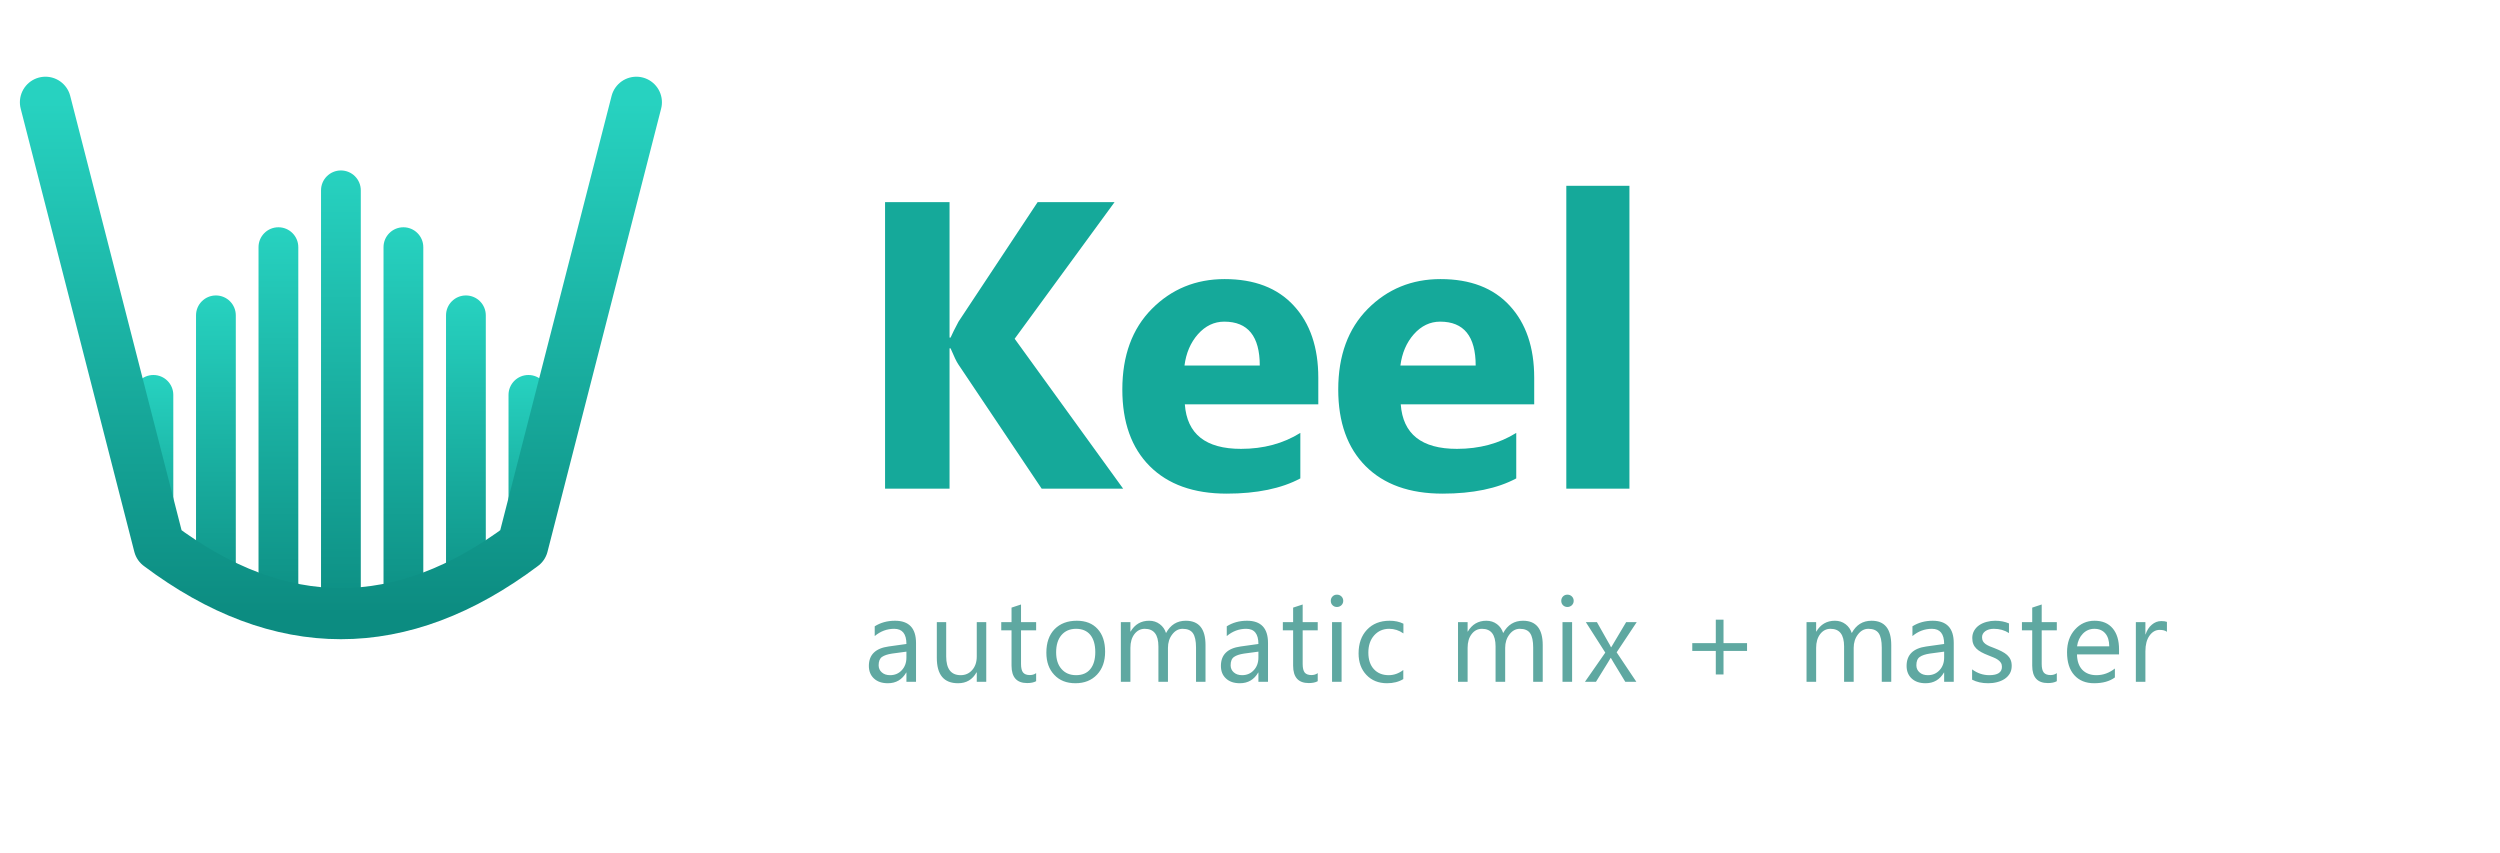
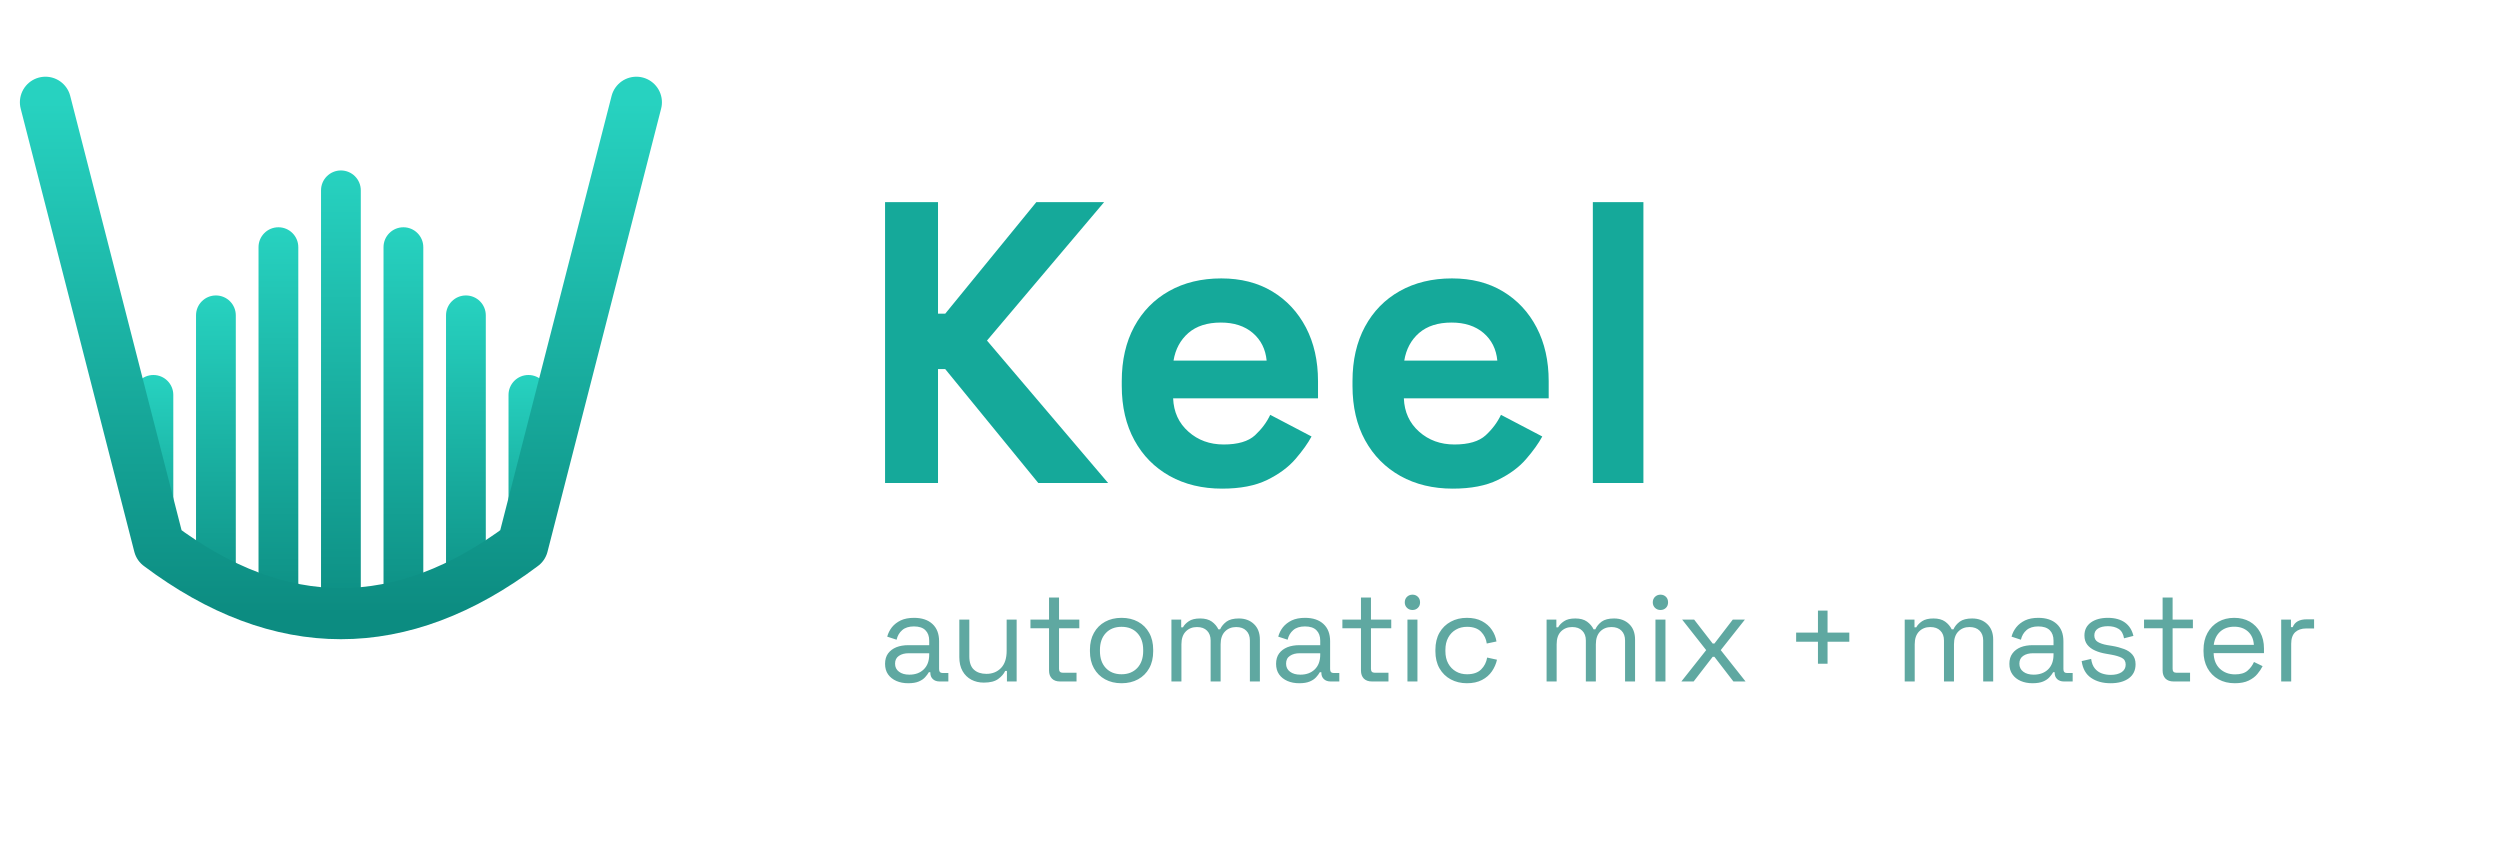
<svg xmlns="http://www.w3.org/2000/svg" viewBox="0 0 440 150" role="img" aria-label="Keel — Automatic Mixing + Mastering for Finished Stems">
  <defs>
    <linearGradient id="teal" x1="0" y1="0" x2="0" y2="1">
      <stop offset="0" stop-color="#27D2C0" />
      <stop offset="1" stop-color="#0C8C81" />
    </linearGradient>
    <clipPath id="hull">
      <path d="M8,18 L28,96 Q60,120 92,96 L112,18 Z" />
    </clipPath>
  </defs>
  <g clip-path="url(#hull)" fill="url(#teal)">
    <rect x="56.5" y="30" width="7" height="80" rx="3.5" />
    <rect x="45.5" y="40" width="7" height="70" rx="3.5" />
    <rect x="67.5" y="40" width="7" height="70" rx="3.5" />
    <rect x="34.5" y="52" width="7" height="58" rx="3.5" />
    <rect x="78.5" y="52" width="7" height="58" rx="3.5" />
    <rect x="23.5" y="66" width="7" height="44" rx="3.5" />
    <rect x="89.5" y="66" width="7" height="44" rx="3.5" />
  </g>
  <path d="M8,18 L28,96 Q60,120 92,96 L112,18" fill="none" stroke="url(#teal)" stroke-width="9" stroke-linecap="round" stroke-linejoin="round" />
-   <path d="M197.67,86.00L183.33,86.00L168.64,64.09C168.36,63.68 167.91,62.75 167.30,61.31L167.12,61.31L167.12,86.00L155.77,86.00L155.77,35.58L167.12,35.58L167.12,59.42L167.30,59.42C167.58,58.77 168.05,57.83 168.70,56.61L182.62,35.58L196.16,35.58L178.58,59.62L197.67,86.00ZM232.02,71.16L208.53,71.16C208.91,76.39 212.20,79.00 218.42,79.00C222.38,79.00 225.86,78.06 228.86,76.19L228.86,84.20C225.53,85.98 221.20,86.88 215.89,86.88C210.08,86.88 205.57,85.26 202.35,82.04C199.14,78.82 197.53,74.32 197.53,68.56C197.53,62.58 199.27,57.85 202.73,54.36C206.20,50.87 210.47,49.12 215.53,49.12C220.78,49.12 224.84,50.68 227.71,53.80C230.58,56.91 232.02,61.14 232.02,66.48L232.02,71.16ZM221.72,64.34C221.72,59.19 219.64,56.61 215.47,56.61C213.69,56.61 212.15,57.35 210.84,58.82C209.54,60.29 208.75,62.14 208.47,64.34L221.72,64.34ZM270.02,71.16L246.53,71.16C246.91,76.39 250.20,79.00 256.42,79.00C260.38,79.00 263.86,78.06 266.86,76.19L266.86,84.20C263.53,85.98 259.20,86.88 253.89,86.88C248.08,86.88 243.57,85.26 240.35,82.04C237.14,78.82 235.53,74.32 235.53,68.56C235.53,62.58 237.27,57.85 240.73,54.36C244.20,50.87 248.47,49.12 253.53,49.12C258.78,49.12 262.84,50.68 265.71,53.80C268.58,56.91 270.02,61.14 270.02,66.48L270.02,71.16ZM259.72,64.34C259.72,59.19 257.64,56.61 253.47,56.61C251.69,56.61 250.15,57.35 248.84,58.82C247.54,60.29 246.75,62.14 246.47,64.34L259.72,64.34ZM286.78,86.00L275.67,86.00L275.67,32.70L286.78,32.70L286.78,86.00Z" fill="#15A99A" />
-   <path d="M161.22,120.00L159.53,120.00L159.53,118.36L159.50,118.36C158.77,119.62 157.69,120.25 156.27,120.25C155.22,120.25 154.41,119.97 153.81,119.41C153.22,118.86 152.92,118.12 152.92,117.20C152.92,115.24 154.08,114.10 156.39,113.78L159.53,113.34C159.53,111.56 158.81,110.67 157.38,110.67C156.10,110.67 154.96,111.10 153.95,111.95L153.95,110.23C154.98,109.58 156.17,109.25 157.52,109.25C159.98,109.25 161.22,110.56 161.22,113.17L161.22,120.00ZM159.53,114.69L157.00,115.03C156.22,115.15 155.63,115.34 155.23,115.62C154.84,115.89 154.64,116.39 154.64,117.09C154.64,117.60 154.83,118.02 155.20,118.34C155.57,118.67 156.05,118.83 156.66,118.83C157.49,118.83 158.18,118.54 158.72,117.95C159.26,117.37 159.53,116.63 159.53,115.73L159.53,114.69ZM173.58,120.00L171.91,120.00L171.91,118.34L171.86,118.34C171.16,119.61 170.08,120.25 168.62,120.25C166.12,120.25 164.88,118.76 164.88,115.78L164.88,109.50L166.53,109.50L166.53,115.52C166.53,117.72 167.38,118.83 169.08,118.83C169.90,118.83 170.58,118.53 171.11,117.92C171.64,117.32 171.91,116.53 171.91,115.55L171.91,109.50L173.58,109.50L173.58,120.00ZM182.36,119.89C181.96,120.11 181.44,120.22 180.78,120.22C178.95,120.22 178.03,119.20 178.03,117.16L178.03,110.94L176.22,110.94L176.22,109.50L178.03,109.50L178.03,106.94L179.70,106.39L179.70,109.50L182.36,109.50L182.36,110.94L179.70,110.94L179.70,116.86C179.70,117.56 179.82,118.06 180.06,118.36C180.30,118.66 180.70,118.81 181.25,118.81C181.68,118.81 182.05,118.70 182.36,118.47L182.36,119.89ZM189.27,120.25C187.71,120.25 186.47,119.76 185.55,118.77C184.62,117.79 184.16,116.49 184.16,114.88C184.16,113.11 184.64,111.74 185.60,110.74C186.57,109.75 187.87,109.25 189.52,109.25C191.08,109.25 192.30,109.73 193.18,110.70C194.06,111.66 194.50,112.99 194.50,114.70C194.50,116.38 194.03,117.72 193.08,118.73C192.13,119.74 190.86,120.25 189.27,120.25ZM189.39,110.67C188.31,110.67 187.45,111.04 186.82,111.77C186.19,112.51 185.88,113.52 185.88,114.81C185.88,116.05 186.19,117.03 186.83,117.75C187.46,118.47 188.32,118.83 189.39,118.83C190.47,118.83 191.31,118.48 191.89,117.77C192.47,117.07 192.77,116.07 192.77,114.77C192.77,113.45 192.47,112.44 191.89,111.73C191.31,111.03 190.47,110.67 189.39,110.67ZM212.17,120.00L210.50,120.00L210.50,113.97C210.50,112.81 210.32,111.97 209.96,111.45C209.60,110.93 208.99,110.67 208.14,110.67C207.42,110.67 206.81,111.00 206.31,111.66C205.81,112.31 205.56,113.10 205.56,114.02L205.56,120.00L203.88,120.00L203.88,113.77C203.88,111.70 203.08,110.67 201.48,110.67C200.74,110.67 200.14,110.98 199.66,111.60C199.19,112.22 198.95,113.03 198.95,114.02L198.95,120.00L197.27,120.00L197.27,109.50L198.95,109.50L198.95,111.16L198.98,111.16C199.73,109.89 200.82,109.25 202.25,109.25C202.97,109.25 203.59,109.45 204.12,109.85C204.66,110.25 205.02,110.78 205.22,111.42C206.00,109.97 207.16,109.25 208.70,109.25C211.02,109.25 212.17,110.68 212.17,113.53L212.17,120.00ZM223.17,120.00L221.48,120.00L221.48,118.36L221.45,118.36C220.72,119.62 219.65,120.25 218.22,120.25C217.18,120.25 216.36,119.97 215.77,119.41C215.17,118.86 214.88,118.12 214.88,117.20C214.88,115.24 216.03,114.10 218.34,113.78L221.48,113.34C221.48,111.56 220.77,110.67 219.33,110.67C218.06,110.67 216.92,111.10 215.91,111.95L215.91,110.23C216.94,109.58 218.12,109.25 219.47,109.25C221.94,109.25 223.17,110.56 223.17,113.17L223.17,120.00ZM221.48,114.69L218.95,115.03C218.17,115.15 217.58,115.34 217.19,115.62C216.79,115.89 216.59,116.39 216.59,117.09C216.59,117.60 216.78,118.02 217.15,118.34C217.52,118.67 218.01,118.83 218.61,118.83C219.44,118.83 220.13,118.54 220.67,117.95C221.21,117.37 221.48,116.63 221.48,115.73L221.48,114.69ZM231.92,119.89C231.53,120.11 231.00,120.22 230.34,120.22C228.51,120.22 227.59,119.20 227.59,117.16L227.59,110.94L225.78,110.94L225.78,109.50L227.59,109.50L227.59,106.94L229.27,106.39L229.27,109.50L231.92,109.50L231.92,110.94L229.27,110.94L229.27,116.86C229.27,117.56 229.39,118.06 229.62,118.36C229.86,118.66 230.26,118.81 230.81,118.81C231.24,118.81 231.61,118.70 231.92,118.47L231.92,119.89ZM235.30,106.83C234.99,106.83 234.74,106.73 234.53,106.52C234.32,106.32 234.22,106.06 234.22,105.75C234.22,105.44 234.32,105.18 234.53,104.97C234.74,104.76 234.99,104.66 235.30,104.66C235.61,104.66 235.87,104.76 236.09,104.97C236.30,105.18 236.41,105.44 236.41,105.75C236.41,106.05 236.30,106.31 236.09,106.52C235.87,106.72 235.61,106.83 235.30,106.83ZM236.12,120.00L234.44,120.00L234.44,109.50L236.12,109.50L236.12,120.00ZM246.98,119.52C246.18,120.01 245.22,120.25 244.11,120.25C242.62,120.25 241.41,119.76 240.49,118.79C239.57,117.82 239.11,116.55 239.11,115.00C239.11,113.27 239.60,111.88 240.59,110.83C241.58,109.78 242.91,109.25 244.56,109.25C245.49,109.25 246.30,109.42 247.00,109.77L247.00,111.48C246.23,110.94 245.40,110.67 244.50,110.67C243.43,110.67 242.55,111.05 241.86,111.82C241.17,112.59 240.83,113.60 240.83,114.86C240.83,116.09 241.15,117.06 241.80,117.77C242.44,118.47 243.31,118.83 244.41,118.83C245.32,118.83 246.18,118.53 246.98,117.92L246.98,119.52ZM271.52,120.00L269.84,120.00L269.84,113.97C269.84,112.81 269.66,111.97 269.30,111.45C268.95,110.93 268.34,110.67 267.48,110.67C266.77,110.67 266.16,111.00 265.66,111.66C265.16,112.31 264.91,113.10 264.91,114.02L264.91,120.00L263.22,120.00L263.22,113.77C263.22,111.70 262.42,110.67 260.83,110.67C260.09,110.67 259.48,110.98 259.01,111.60C258.53,112.22 258.30,113.03 258.30,114.02L258.30,120.00L256.61,120.00L256.61,109.50L258.30,109.50L258.30,111.16L258.33,111.16C259.08,109.89 260.17,109.25 261.59,109.25C262.31,109.25 262.94,109.45 263.47,109.85C264.00,110.25 264.36,110.78 264.56,111.42C265.34,109.97 266.51,109.25 268.05,109.25C270.36,109.25 271.52,110.68 271.52,113.53L271.52,120.00ZM275.86,106.83C275.56,106.83 275.30,106.73 275.09,106.52C274.89,106.32 274.78,106.06 274.78,105.75C274.78,105.44 274.89,105.18 275.09,104.97C275.30,104.76 275.56,104.66 275.86,104.66C276.17,104.66 276.43,104.76 276.65,104.97C276.86,105.18 276.97,105.44 276.97,105.75C276.97,106.05 276.86,106.31 276.65,106.52C276.43,106.72 276.17,106.83 275.86,106.83ZM276.69,120.00L275.00,120.00L275.00,109.50L276.69,109.50L276.69,120.00ZM288.06,109.50L284.53,114.81L288.00,120.00L286.05,120.00L283.98,116.59C283.85,116.39 283.69,116.12 283.52,115.80L283.47,115.80C283.44,115.86 283.28,116.12 283.00,116.59L280.89,120.00L278.95,120.00L282.53,114.86L279.11,109.50L281.06,109.50L283.09,113.09C283.25,113.35 283.40,113.62 283.53,113.91L283.58,113.91L286.20,109.50L288.06,109.50ZM307.48,114.56L303.34,114.56L303.34,118.70L301.98,118.70L301.98,114.56L297.84,114.56L297.84,113.19L301.98,113.19L301.98,109.06L303.34,109.06L303.34,113.19L307.48,113.19L307.48,114.56ZM332.86,120.00L331.19,120.00L331.19,113.97C331.19,112.81 331.01,111.97 330.65,111.45C330.29,110.93 329.68,110.67 328.83,110.67C328.11,110.67 327.50,111.00 327.00,111.66C326.50,112.31 326.25,113.10 326.25,114.02L326.25,120.00L324.56,120.00L324.56,113.77C324.56,111.70 323.77,110.67 322.17,110.67C321.43,110.67 320.83,110.98 320.35,111.60C319.88,112.22 319.64,113.03 319.64,114.02L319.64,120.00L317.95,120.00L317.95,109.50L319.64,109.50L319.64,111.16L319.67,111.16C320.42,109.89 321.51,109.25 322.94,109.25C323.66,109.25 324.28,109.45 324.81,109.85C325.34,110.25 325.71,110.78 325.91,111.42C326.69,109.97 327.85,109.25 329.39,109.25C331.70,109.25 332.86,110.68 332.86,113.53L332.86,120.00ZM343.86,120.00L342.17,120.00L342.17,118.36L342.14,118.36C341.41,119.62 340.33,120.25 338.91,120.25C337.86,120.25 337.05,119.97 336.45,119.41C335.86,118.86 335.56,118.12 335.56,117.20C335.56,115.24 336.72,114.10 339.03,113.78L342.17,113.34C342.17,111.56 341.45,110.67 340.02,110.67C338.74,110.67 337.60,111.10 336.59,111.95L336.59,110.23C337.62,109.58 338.81,109.25 340.16,109.25C342.62,109.25 343.86,110.56 343.86,113.17L343.86,120.00ZM342.17,114.69L339.64,115.03C338.86,115.15 338.27,115.34 337.88,115.62C337.48,115.89 337.28,116.39 337.28,117.09C337.28,117.60 337.47,118.02 337.84,118.34C338.21,118.67 338.69,118.83 339.30,118.83C340.13,118.83 340.82,118.54 341.36,117.95C341.90,117.37 342.17,116.63 342.17,115.73L342.17,114.69ZM347.09,119.62L347.09,117.81C348.01,118.49 349.02,118.83 350.12,118.83C351.60,118.83 352.34,118.34 352.34,117.36C352.34,117.08 352.28,116.84 352.15,116.64C352.02,116.44 351.85,116.27 351.63,116.12C351.42,115.97 351.17,115.83 350.88,115.72C350.58,115.60 350.27,115.48 349.94,115.34C349.47,115.16 349.06,114.97 348.71,114.78C348.36,114.59 348.07,114.38 347.84,114.15C347.60,113.91 347.42,113.65 347.30,113.34C347.18,113.04 347.12,112.69 347.12,112.28C347.12,111.79 347.24,111.36 347.46,110.98C347.68,110.60 347.98,110.28 348.36,110.02C348.73,109.77 349.16,109.58 349.65,109.45C350.13,109.32 350.63,109.25 351.14,109.25C352.05,109.25 352.86,109.41 353.58,109.72L353.58,111.42C352.81,110.92 351.92,110.67 350.91,110.67C350.59,110.67 350.31,110.71 350.06,110.78C349.81,110.85 349.60,110.96 349.41,111.09C349.23,111.22 349.09,111.37 348.99,111.55C348.89,111.72 348.84,111.92 348.84,112.14C348.84,112.42 348.89,112.65 348.99,112.84C349.09,113.02 349.24,113.18 349.43,113.33C349.62,113.47 349.85,113.60 350.12,113.72C350.40,113.83 350.71,113.96 351.06,114.09C351.52,114.27 351.93,114.45 352.30,114.64C352.67,114.83 352.99,115.04 353.25,115.27C353.51,115.51 353.71,115.78 353.85,116.09C353.99,116.39 354.06,116.76 354.06,117.19C354.06,117.71 353.95,118.16 353.72,118.55C353.49,118.93 353.18,119.25 352.80,119.50C352.41,119.75 351.97,119.94 351.48,120.06C350.98,120.19 350.46,120.25 349.91,120.25C348.82,120.25 347.89,120.04 347.09,119.62ZM362.00,119.89C361.60,120.11 361.08,120.22 360.42,120.22C358.59,120.22 357.67,119.20 357.67,117.16L357.67,110.94L355.86,110.94L355.86,109.50L357.67,109.50L357.67,106.94L359.34,106.39L359.34,109.50L362.00,109.50L362.00,110.94L359.34,110.94L359.34,116.86C359.34,117.56 359.46,118.06 359.70,118.36C359.94,118.66 360.34,118.81 360.89,118.81C361.32,118.81 361.69,118.70 362.00,118.47L362.00,119.89ZM372.95,115.17L365.55,115.17C365.57,116.34 365.88,117.24 366.48,117.88C367.09,118.51 367.92,118.83 368.97,118.83C370.15,118.83 371.23,118.44 372.22,117.66L372.22,119.23C371.30,119.91 370.08,120.25 368.56,120.25C367.08,120.25 365.92,119.77 365.07,118.82C364.22,117.87 363.80,116.53 363.80,114.80C363.80,113.16 364.26,111.83 365.19,110.80C366.11,109.77 367.27,109.25 368.64,109.25C370.02,109.25 371.08,109.70 371.83,110.59C372.58,111.48 372.95,112.71 372.95,114.28L372.95,115.17ZM371.23,113.75C371.22,112.77 370.99,112.01 370.53,111.48C370.07,110.94 369.43,110.67 368.61,110.67C367.82,110.67 367.14,110.96 366.59,111.52C366.03,112.09 365.69,112.83 365.56,113.75L371.23,113.75ZM381.38,111.20C381.08,110.97 380.66,110.86 380.11,110.86C379.39,110.86 378.79,111.20 378.31,111.88C377.83,112.55 377.59,113.47 377.59,114.64L377.59,120.00L375.91,120.00L375.91,109.50L377.59,109.50L377.59,111.66L377.62,111.66C377.86,110.93 378.23,110.35 378.73,109.94C379.22,109.52 379.77,109.31 380.38,109.31C380.81,109.31 381.15,109.36 381.38,109.45L381.38,111.20Z" fill="#5FA8A1" />
+   <path d="M155.77,85.01 L155.77,35.58 L165.09,35.58 L165.09,55.21 L166.36,55.21 L182.39,35.58 L194.32,35.58 L173.71,59.94 L195.03,85.01 L182.74,85.01 L166.36,64.96 L165.09,64.96 L165.09,85.01 L155.77,85.01 Z M215.09,86.00 C211.61,86.00 208.53,85.26 205.87,83.78 C203.21,82.29 201.14,80.20 199.66,77.49 C198.18,74.79 197.43,71.60 197.43,67.92 L197.43,67.08 C197.43,63.40 198.16,60.21 199.62,57.50 C201.08,54.80 203.13,52.70 205.77,51.22 C208.40,49.74 211.46,49.00 214.95,49.00 C218.38,49.00 221.37,49.76 223.92,51.29 C226.46,52.82 228.43,54.94 229.85,57.65 C231.26,60.36 231.97,63.50 231.97,67.08 L231.97,70.11 L206.47,70.11 C206.57,72.51 207.46,74.47 209.16,75.97 C210.85,77.48 212.92,78.23 215.37,78.23 C217.86,78.23 219.70,77.69 220.88,76.61 C222.05,75.52 222.95,74.32 223.56,73.01 L230.83,76.82 C230.18,78.04 229.22,79.37 227.98,80.81 C226.73,82.25 225.07,83.47 223.00,84.48 C220.93,85.49 218.29,86.00 215.09,86.00 Z M206.54,63.47 L222.93,63.47 C222.74,61.45 221.92,59.83 220.49,58.60 C219.06,57.38 217.18,56.77 214.87,56.77 C212.48,56.77 210.57,57.38 209.16,58.60 C207.75,59.83 206.87,61.45 206.54,63.47 Z M255.69,86.00 C252.21,86.00 249.14,85.26 246.48,83.78 C243.82,82.29 241.75,80.20 240.26,77.49 C238.78,74.79 238.04,71.60 238.04,67.92 L238.04,67.08 C238.04,63.40 238.77,60.21 240.23,57.50 C241.69,54.80 243.73,52.70 246.37,51.22 C249.01,49.74 252.07,49.00 255.55,49.00 C258.99,49.00 261.98,49.76 264.52,51.29 C267.06,52.82 269.04,54.94 270.45,57.65 C271.86,60.36 272.57,63.50 272.57,67.08 L272.57,70.11 L247.08,70.11 C247.17,72.51 248.07,74.47 249.76,75.97 C251.45,77.48 253.53,78.23 255.98,78.23 C258.47,78.23 260.30,77.69 261.48,76.61 C262.66,75.52 263.55,74.32 264.17,73.01 L271.44,76.82 C270.78,78.04 269.83,79.37 268.58,80.81 C267.34,82.25 265.68,83.47 263.60,84.48 C261.53,85.49 258.89,86.00 255.69,86.00 Z M247.15,63.47 L263.53,63.47 C263.34,61.45 262.53,59.83 261.10,58.60 C259.66,57.38 257.79,56.77 255.48,56.77 C253.08,56.77 251.18,57.38 249.76,58.60 C248.35,59.83 247.48,61.45 247.15,63.47 Z M280.34,85.01 L280.34,35.58 L289.24,35.58 L289.24,85.01 L280.34,85.01 Z" fill="#15A99A" />
+   <path d="M159.84,120.25 C159.07,120.25 158.38,120.12 157.76,119.85 C157.15,119.58 156.66,119.20 156.30,118.69 C155.95,118.19 155.77,117.57 155.77,116.84 C155.77,116.10 155.95,115.49 156.30,115.01 C156.66,114.52 157.15,114.16 157.76,113.91 C158.38,113.67 159.08,113.55 159.87,113.55 L163.54,113.55 L163.54,112.75 C163.54,111.97 163.32,111.36 162.87,110.92 C162.43,110.47 161.75,110.25 160.85,110.25 C159.97,110.25 159.28,110.47 158.79,110.90 C158.29,111.33 157.96,111.89 157.80,112.59 L156.15,112.05 C156.31,111.45 156.59,110.89 156.98,110.39 C157.38,109.90 157.89,109.50 158.53,109.19 C159.17,108.89 159.95,108.74 160.87,108.74 C162.25,108.74 163.33,109.10 164.11,109.82 C164.89,110.54 165.28,111.55 165.28,112.86 L165.28,117.78 C165.28,118.22 165.49,118.45 165.90,118.45 L166.91,118.45 L166.91,119.94 L165.37,119.94 C164.88,119.94 164.48,119.80 164.19,119.53 C163.89,119.25 163.74,118.88 163.74,118.42 L163.74,118.31 L163.48,118.31 C163.31,118.60 163.09,118.89 162.82,119.19 C162.54,119.50 162.17,119.75 161.69,119.95 C161.22,120.15 160.60,120.25 159.84,120.25 Z M160.05,118.74 C161.10,118.74 161.95,118.43 162.58,117.81 C163.22,117.19 163.54,116.33 163.54,115.22 L163.54,114.97 L159.94,114.97 C159.24,114.97 158.66,115.12 158.21,115.43 C157.76,115.73 157.53,116.19 157.53,116.80 C157.53,117.41 157.76,117.88 158.22,118.22 C158.68,118.57 159.29,118.74 160.05,118.74 Z M173.14,120.14 C172.34,120.14 171.61,119.97 170.96,119.63 C170.31,119.28 169.79,118.78 169.41,118.11 C169.03,117.44 168.84,116.62 168.84,115.64 L168.84,109.05 L170.60,109.05 L170.60,115.51 C170.60,116.59 170.87,117.38 171.42,117.87 C171.96,118.36 172.69,118.60 173.61,118.60 C174.65,118.60 175.50,118.26 176.17,117.58 C176.84,116.89 177.17,115.88 177.17,114.53 L177.17,109.05 L178.93,109.05 L178.93,119.94 L177.22,119.94 L177.22,118.09 L176.91,118.09 C176.67,118.61 176.26,119.08 175.68,119.50 C175.10,119.93 174.26,120.14 173.14,120.14 Z M186.57,119.94 C185.95,119.94 185.47,119.77 185.14,119.43 C184.80,119.08 184.63,118.62 184.63,118.02 L184.63,110.58 L181.36,110.58 L181.36,109.05 L184.63,109.05 L184.63,105.17 L186.39,105.17 L186.39,109.05 L189.96,109.05 L189.96,110.58 L186.39,110.58 L186.39,117.73 C186.39,118.18 186.61,118.40 187.04,118.40 L189.47,118.40 L189.47,119.94 L186.57,119.94 Z M197.39,120.25 C196.30,120.25 195.33,120.02 194.49,119.56 C193.65,119.10 193.00,118.45 192.53,117.61 C192.06,116.77 191.83,115.78 191.83,114.64 L191.83,114.35 C191.83,113.22 192.06,112.23 192.53,111.39 C193.00,110.54 193.65,109.89 194.49,109.43 C195.33,108.97 196.30,108.74 197.39,108.74 C198.49,108.74 199.46,108.97 200.30,109.43 C201.14,109.89 201.79,110.54 202.26,111.39 C202.73,112.23 202.96,113.22 202.96,114.35 L202.96,114.64 C202.96,115.78 202.73,116.77 202.26,117.61 C201.79,118.45 201.14,119.10 200.30,119.56 C199.46,120.02 198.49,120.25 197.39,120.25 Z M197.39,118.67 C198.54,118.67 199.46,118.30 200.16,117.57 C200.85,116.83 201.20,115.84 201.20,114.59 L201.20,114.39 C201.20,113.15 200.86,112.16 200.17,111.42 C199.48,110.68 198.55,110.32 197.39,110.32 C196.24,110.32 195.31,110.68 194.62,111.42 C193.93,112.16 193.59,113.15 193.59,114.39 L193.59,114.59 C193.59,115.84 193.93,116.83 194.62,117.57 C195.31,118.30 196.24,118.67 197.39,118.67 Z M206.17,119.94 L206.17,109.05 L207.89,109.05 L207.89,110.41 L208.20,110.41 C208.40,110.02 208.75,109.66 209.22,109.34 C209.70,109.01 210.37,108.85 211.23,108.85 C212.07,108.85 212.76,109.03 213.28,109.40 C213.80,109.78 214.18,110.23 214.43,110.76 L214.74,110.76 C214.98,110.23 215.36,109.78 215.87,109.40 C216.38,109.03 217.11,108.85 218.04,108.85 C219.12,108.85 220.01,109.18 220.70,109.84 C221.39,110.50 221.74,111.41 221.74,112.57 L221.74,119.94 L219.98,119.94 L219.98,112.72 C219.98,112.00 219.77,111.42 219.34,111.00 C218.92,110.57 218.33,110.36 217.57,110.36 C216.77,110.36 216.11,110.62 215.60,111.14 C215.09,111.66 214.83,112.41 214.83,113.39 L214.83,119.94 L213.07,119.94 L213.07,112.72 C213.07,112.00 212.86,111.42 212.44,111.00 C212.02,110.57 211.43,110.36 210.67,110.36 C209.87,110.36 209.21,110.62 208.70,111.14 C208.19,111.66 207.93,112.41 207.93,113.39 L207.93,119.94 L206.17,119.94 Z M228.66,120.25 C227.89,120.25 227.20,120.12 226.58,119.85 C225.97,119.58 225.48,119.20 225.12,118.69 C224.77,118.19 224.59,117.57 224.59,116.84 C224.59,116.10 224.77,115.49 225.12,115.01 C225.48,114.52 225.97,114.16 226.58,113.91 C227.20,113.67 227.90,113.55 228.69,113.55 L232.36,113.55 L232.36,112.75 C232.36,111.97 232.14,111.36 231.69,110.92 C231.25,110.47 230.57,110.25 229.67,110.25 C228.79,110.25 228.10,110.47 227.61,110.90 C227.11,111.33 226.78,111.89 226.62,112.59 L224.97,112.05 C225.13,111.45 225.41,110.89 225.80,110.39 C226.20,109.90 226.71,109.50 227.35,109.19 C227.99,108.89 228.77,108.74 229.69,108.74 C231.07,108.74 232.15,109.10 232.93,109.82 C233.71,110.54 234.10,111.55 234.10,112.86 L234.10,117.78 C234.10,118.22 234.31,118.45 234.72,118.45 L235.72,118.45 L235.72,119.94 L234.19,119.94 C233.70,119.94 233.30,119.80 233.01,119.53 C232.71,119.25 232.56,118.88 232.56,118.42 L232.56,118.31 L232.29,118.31 C232.13,118.60 231.91,118.89 231.64,119.19 C231.36,119.50 230.99,119.75 230.51,119.95 C230.04,120.15 229.42,120.25 228.66,120.25 Z M228.87,118.74 C229.92,118.74 230.76,118.43 231.40,117.81 C232.04,117.19 232.36,116.33 232.36,115.22 L232.36,114.97 L228.75,114.97 C228.06,114.97 227.48,115.12 227.03,115.43 C226.57,115.73 226.35,116.19 226.35,116.80 C226.35,117.41 226.58,117.88 227.04,118.22 C227.50,118.57 228.11,118.74 228.87,118.74 Z M241.47,119.94 C240.85,119.94 240.37,119.77 240.03,119.43 C239.70,119.08 239.53,118.62 239.53,118.02 L239.53,110.58 L236.26,110.58 L236.26,109.05 L239.53,109.05 L239.53,105.17 L241.29,105.17 L241.29,109.05 L244.86,109.05 L244.86,110.58 L241.29,110.58 L241.29,117.73 C241.29,118.18 241.51,118.40 241.94,118.40 L244.37,118.40 L244.37,119.94 L241.47,119.94 Z M247.71,119.94 L247.71,109.05 L249.47,109.05 L249.47,119.94 L247.71,119.94 Z M248.60,107.36 C248.21,107.36 247.89,107.23 247.63,106.98 C247.37,106.72 247.24,106.41 247.24,106.02 C247.24,105.62 247.37,105.29 247.63,105.04 C247.89,104.79 248.21,104.66 248.60,104.66 C248.98,104.66 249.30,104.79 249.55,105.04 C249.81,105.29 249.93,105.62 249.93,106.02 C249.93,106.41 249.81,106.72 249.55,106.98 C249.30,107.23 248.98,107.36 248.60,107.36 Z M258.17,120.25 C257.12,120.25 256.17,120.02 255.33,119.57 C254.50,119.12 253.83,118.47 253.35,117.63 C252.87,116.79 252.63,115.79 252.63,114.62 L252.63,114.37 C252.63,113.20 252.87,112.19 253.35,111.35 C253.83,110.51 254.50,109.87 255.33,109.42 C256.17,108.96 257.12,108.74 258.17,108.74 C259.21,108.74 260.10,108.93 260.84,109.33 C261.57,109.72 262.15,110.23 262.57,110.86 C263.00,111.49 263.27,112.17 263.38,112.90 L261.67,113.26 C261.57,112.46 261.23,111.77 260.67,111.19 C260.10,110.61 259.28,110.32 258.20,110.32 C257.47,110.32 256.82,110.48 256.25,110.81 C255.68,111.13 255.22,111.60 254.89,112.21 C254.55,112.82 254.39,113.55 254.39,114.39 L254.39,114.59 C254.39,115.44 254.55,116.17 254.89,116.78 C255.22,117.38 255.68,117.85 256.25,118.18 C256.82,118.51 257.47,118.67 258.20,118.67 C259.28,118.67 260.11,118.39 260.68,117.82 C261.25,117.26 261.60,116.56 261.74,115.73 L263.47,116.11 C263.31,116.84 263.01,117.52 262.58,118.15 C262.15,118.78 261.57,119.29 260.84,119.67 C260.10,120.06 259.21,120.25 258.17,120.25 Z M272.20,119.94 L272.20,109.05 L273.92,109.05 L273.92,110.41 L274.23,110.41 C274.44,110.02 274.78,109.66 275.26,109.34 C275.73,109.01 276.40,108.85 277.26,108.85 C278.11,108.85 278.79,109.03 279.31,109.40 C279.83,109.78 280.22,110.23 280.47,110.76 L280.78,110.76 C281.02,110.23 281.39,109.78 281.90,109.40 C282.42,109.03 283.14,108.85 284.08,108.85 C285.16,108.85 286.05,109.18 286.74,109.84 C287.43,110.50 287.77,111.41 287.77,112.57 L287.77,119.94 L286.01,119.94 L286.01,112.72 C286.01,112.00 285.80,111.42 285.38,111.00 C284.96,110.57 284.37,110.36 283.61,110.36 C282.81,110.36 282.15,110.62 281.64,111.14 C281.13,111.66 280.87,112.41 280.87,113.39 L280.87,119.94 L279.11,119.94 L279.11,112.72 C279.11,112.00 278.90,111.42 278.47,111.00 C278.05,110.57 277.46,110.36 276.70,110.36 C275.90,110.36 275.25,110.62 274.73,111.14 C274.22,111.66 273.97,112.41 273.97,113.39 L273.97,119.94 L272.20,119.94 Z M291.36,119.94 L291.36,109.05 L293.12,109.05 L293.12,119.94 L291.36,119.94 Z M292.25,107.36 C291.86,107.36 291.54,107.23 291.28,106.98 C291.02,106.72 290.89,106.41 290.89,106.02 C290.89,105.62 291.02,105.29 291.28,105.04 C291.54,104.79 291.86,104.66 292.25,104.66 C292.63,104.66 292.95,104.79 293.21,105.04 C293.46,105.29 293.58,105.62 293.58,106.02 C293.58,106.41 293.46,106.72 293.21,106.98 C292.95,107.23 292.63,107.36 292.25,107.36 Z M295.92,119.94 L300.29,114.42 L296.06,109.05 L298.17,109.05 L301.43,113.26 L301.74,113.26 L304.97,109.05 L307.10,109.05 L302.85,114.42 L307.22,119.94 L305.08,119.94 L301.74,115.60 L301.43,115.60 L298.08,119.94 L295.92,119.94 Z M319.96,116.82 L319.96,112.95 L316.12,112.95 L316.12,111.34 L319.96,111.34 L319.96,107.47 L321.65,107.47 L321.65,111.34 L325.48,111.34 L325.48,112.95 L321.65,112.95 L321.65,116.82 L319.96,116.82 Z M335.23,119.94 L335.23,109.05 L336.95,109.05 L336.95,110.41 L337.26,110.41 C337.47,110.02 337.81,109.66 338.28,109.34 C338.76,109.01 339.43,108.85 340.29,108.85 C341.14,108.85 341.82,109.03 342.34,109.40 C342.86,109.78 343.24,110.23 343.50,110.76 L343.81,110.76 C344.04,110.23 344.42,109.78 344.93,109.40 C345.44,109.03 346.17,108.85 347.10,108.85 C348.19,108.85 349.07,109.18 349.76,109.84 C350.45,110.50 350.80,111.41 350.80,112.57 L350.80,119.94 L349.04,119.94 L349.04,112.72 C349.04,112.00 348.83,111.42 348.41,111.00 C347.98,110.57 347.39,110.36 346.64,110.36 C345.83,110.36 345.18,110.62 344.67,111.14 C344.15,111.66 343.90,112.41 343.90,113.39 L343.90,119.94 L342.14,119.94 L342.14,112.72 C342.14,112.00 341.93,111.42 341.50,111.00 C341.08,110.57 340.49,110.36 339.73,110.36 C338.93,110.36 338.27,110.62 337.76,111.14 C337.25,111.66 336.99,112.41 336.99,113.39 L336.99,119.94 L335.23,119.94 Z M357.73,120.25 C356.96,120.25 356.26,120.12 355.64,119.85 C355.03,119.58 354.54,119.20 354.19,118.69 C353.83,118.19 353.65,117.57 353.65,116.84 C353.65,116.10 353.83,115.49 354.19,115.01 C354.54,114.52 355.03,114.16 355.64,113.91 C356.26,113.67 356.96,113.55 357.75,113.55 L361.42,113.55 L361.42,112.75 C361.42,111.97 361.20,111.36 360.76,110.92 C360.31,110.47 359.63,110.25 358.73,110.25 C357.85,110.25 357.17,110.47 356.67,110.90 C356.17,111.33 355.84,111.89 355.68,112.59 L354.03,112.05 C354.19,111.45 354.47,110.89 354.87,110.39 C355.26,109.90 355.78,109.50 356.41,109.19 C357.05,108.89 357.83,108.74 358.75,108.74 C360.13,108.74 361.21,109.10 361.99,109.82 C362.77,110.54 363.16,111.55 363.16,112.86 L363.16,117.78 C363.16,118.22 363.37,118.45 363.79,118.45 L364.79,118.45 L364.79,119.94 L363.25,119.94 C362.76,119.94 362.37,119.80 362.07,119.53 C361.77,119.25 361.62,118.88 361.62,118.42 L361.62,118.31 L361.36,118.31 C361.19,118.60 360.98,118.89 360.70,119.19 C360.43,119.50 360.05,119.75 359.58,119.95 C359.10,120.15 358.48,120.25 357.73,120.25 Z M357.93,118.74 C358.98,118.74 359.83,118.43 360.47,117.81 C361.10,117.19 361.42,116.33 361.42,115.22 L361.42,114.97 L357.82,114.97 C357.12,114.97 356.54,115.12 356.09,115.43 C355.64,115.73 355.41,116.19 355.41,116.80 C355.41,117.41 355.64,117.88 356.10,118.22 C356.56,118.57 357.17,118.74 357.93,118.74 Z M371.47,120.25 C370.10,120.25 368.96,119.94 368.04,119.31 C367.12,118.69 366.56,117.70 366.37,116.35 L368.04,115.97 C368.14,116.69 368.36,117.25 368.70,117.66 C369.03,118.06 369.44,118.35 369.92,118.52 C370.40,118.69 370.92,118.78 371.47,118.78 C372.29,118.78 372.93,118.62 373.41,118.30 C373.88,117.98 374.12,117.54 374.12,116.98 C374.12,116.41 373.89,116.01 373.44,115.78 C372.99,115.55 372.37,115.36 371.58,115.22 L370.67,115.06 C369.95,114.94 369.31,114.76 368.74,114.50 C368.17,114.25 367.71,113.91 367.37,113.48 C367.03,113.05 366.86,112.51 366.86,111.85 C366.86,110.87 367.24,110.11 367.99,109.56 C368.75,109.01 369.75,108.74 371.00,108.74 C372.23,108.74 373.23,109.02 374.00,109.57 C374.76,110.13 375.25,110.91 375.48,111.92 L373.83,112.34 C373.70,111.56 373.38,111.00 372.87,110.68 C372.37,110.37 371.74,110.21 371.00,110.21 C370.26,110.21 369.67,110.35 369.24,110.63 C368.81,110.91 368.60,111.31 368.60,111.83 C368.60,112.35 368.80,112.73 369.21,112.98 C369.62,113.22 370.16,113.41 370.85,113.53 L371.76,113.68 C372.53,113.81 373.22,114.00 373.84,114.23 C374.46,114.46 374.95,114.79 375.31,115.22 C375.67,115.65 375.86,116.21 375.86,116.91 C375.86,117.98 375.46,118.80 374.67,119.38 C373.87,119.96 372.81,120.25 371.47,120.25 Z M382.56,119.94 C381.94,119.94 381.46,119.77 381.12,119.43 C380.79,119.08 380.62,118.62 380.62,118.02 L380.62,110.58 L377.35,110.58 L377.35,109.05 L380.62,109.05 L380.62,105.17 L382.38,105.17 L382.38,109.05 L385.95,109.05 L385.95,110.58 L382.38,110.58 L382.38,117.73 C382.38,118.18 382.60,118.40 383.03,118.40 L385.45,118.40 L385.45,119.94 L382.56,119.94 Z M393.34,120.25 C392.24,120.25 391.27,120.02 390.44,119.55 C389.61,119.08 388.97,118.42 388.51,117.58 C388.05,116.73 387.82,115.75 387.82,114.64 L387.82,114.37 C387.82,113.24 388.05,112.25 388.51,111.41 C388.97,110.56 389.61,109.91 390.42,109.44 C391.24,108.97 392.17,108.74 393.23,108.74 C394.25,108.74 395.16,108.96 395.95,109.40 C396.73,109.85 397.35,110.48 397.79,111.29 C398.24,112.10 398.46,113.05 398.46,114.15 L398.46,114.95 L389.60,114.95 C389.63,116.12 390.00,117.04 390.70,117.70 C391.41,118.36 392.30,118.69 393.38,118.69 C394.32,118.69 395.04,118.48 395.54,118.06 C396.05,117.63 396.43,117.12 396.70,116.51 L398.22,117.24 C397.99,117.70 397.69,118.16 397.30,118.62 C396.92,119.09 396.40,119.47 395.77,119.78 C395.13,120.09 394.32,120.25 393.34,120.25 Z M389.62,113.50 L396.68,113.50 C396.62,112.49 396.27,111.71 395.64,111.14 C395.01,110.58 394.21,110.30 393.23,110.30 C392.23,110.30 391.42,110.58 390.78,111.14 C390.14,111.71 389.75,112.49 389.62,113.50 Z M401.49,119.94 L401.49,109.05 L403.21,109.05 L403.21,110.38 L403.52,110.38 C403.87,109.46 404.70,109.00 405.99,109.00 L407.28,109.00 L407.28,110.61 L405.88,110.61 C405.08,110.61 404.44,110.83 403.96,111.26 C403.49,111.70 403.25,112.38 403.25,113.30 L403.25,119.94 L401.49,119.94 Z" fill="#5FA8A1" />
</svg>
